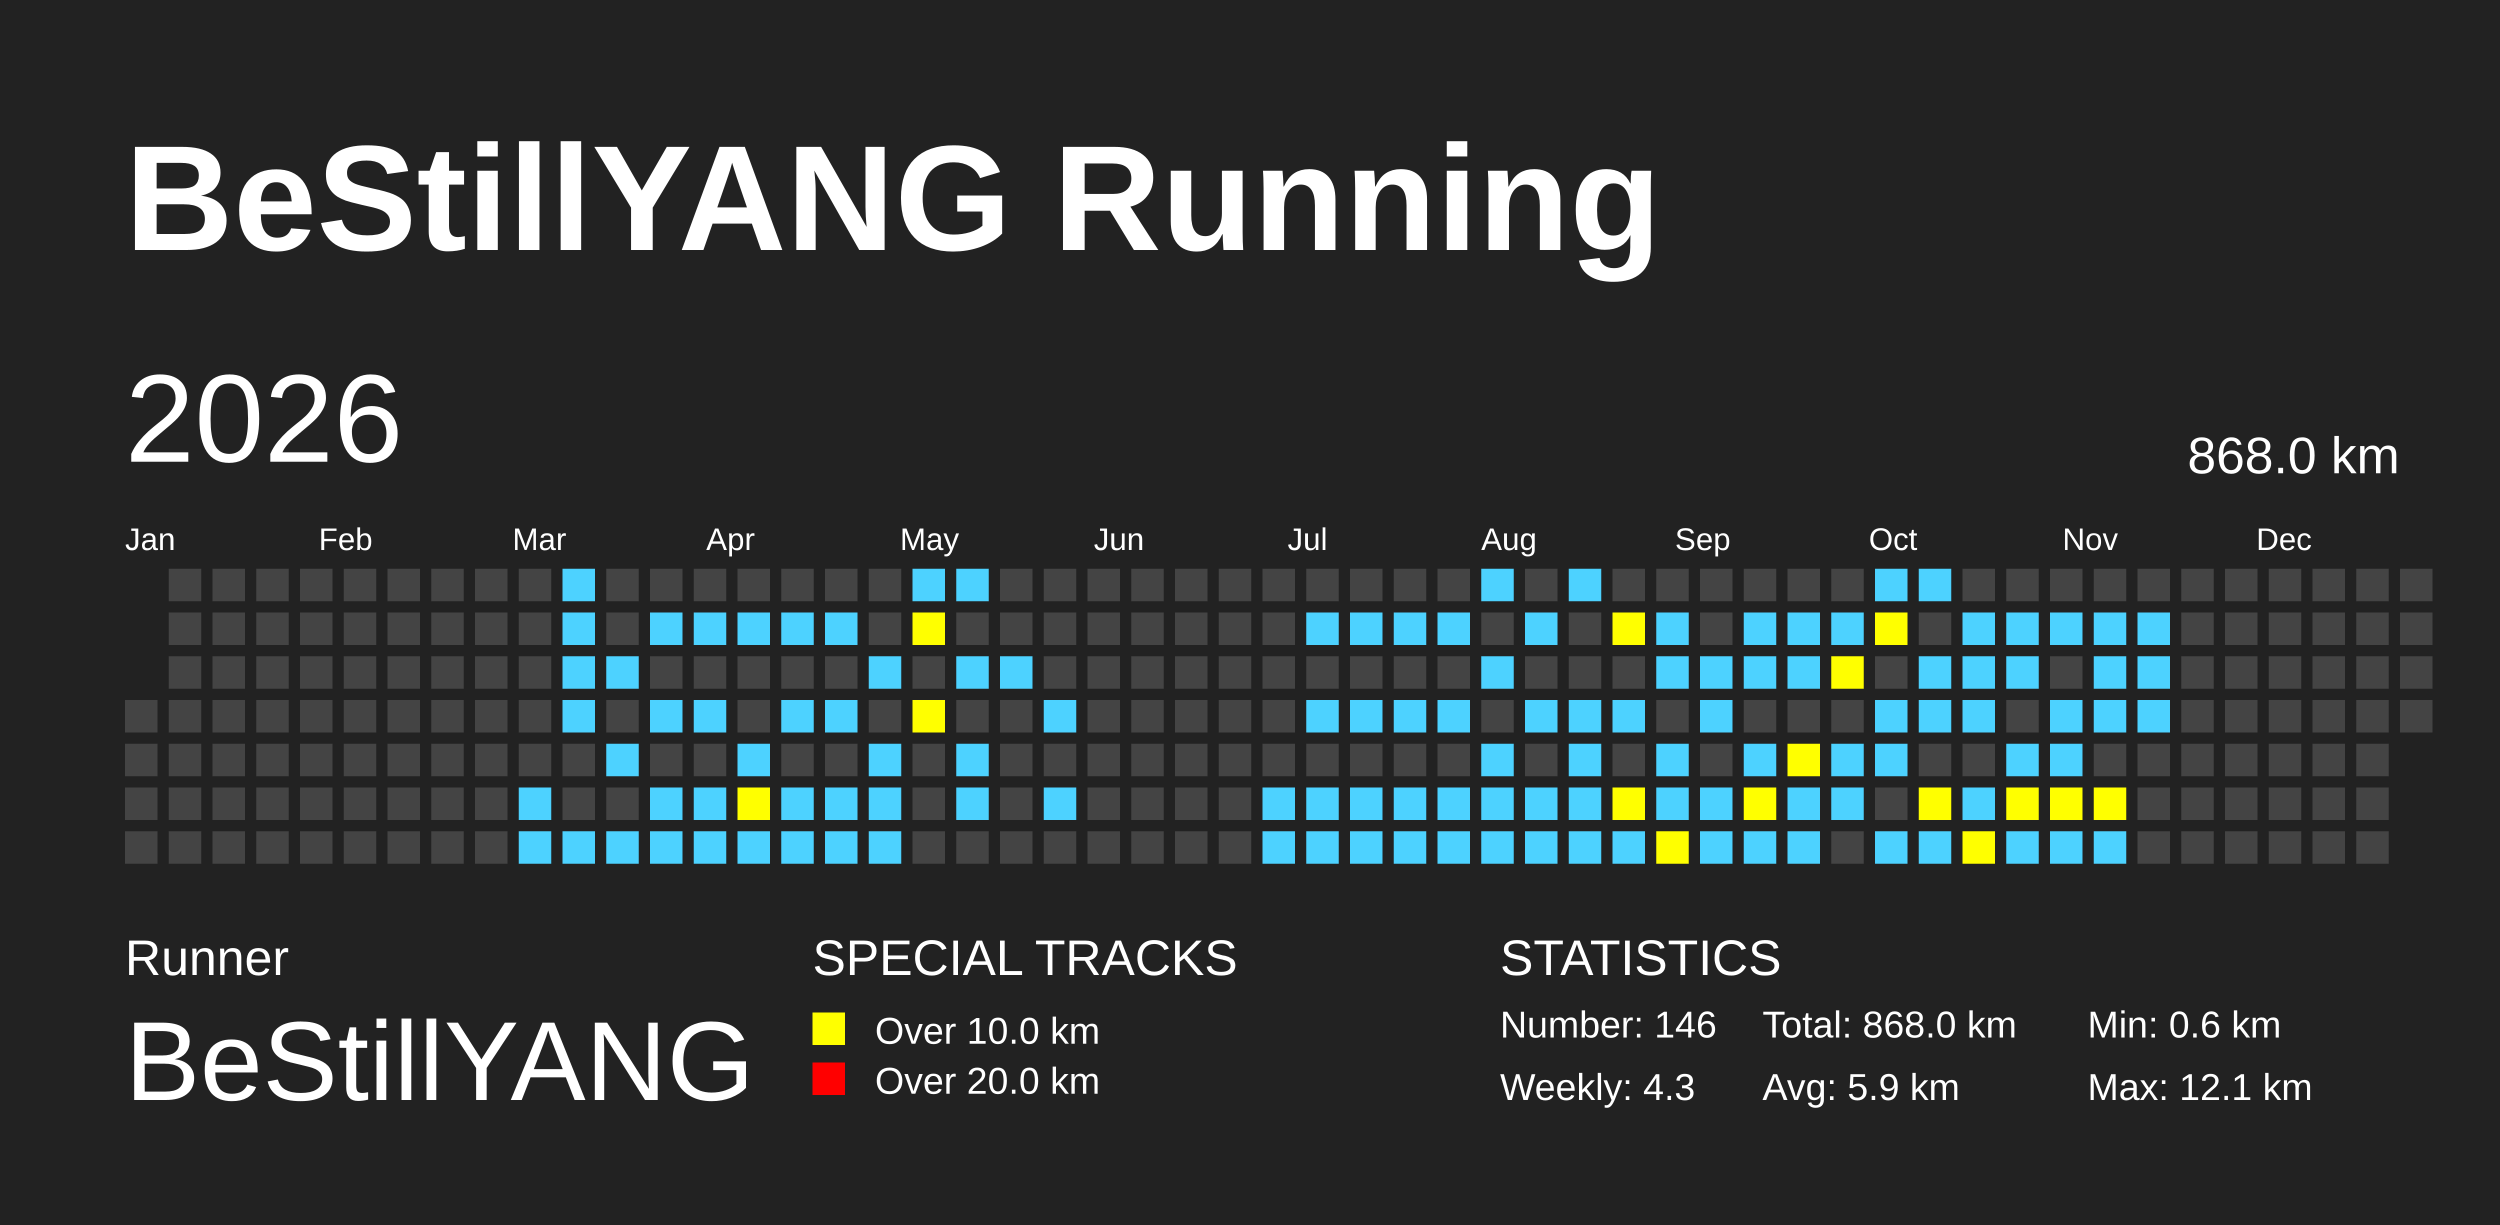
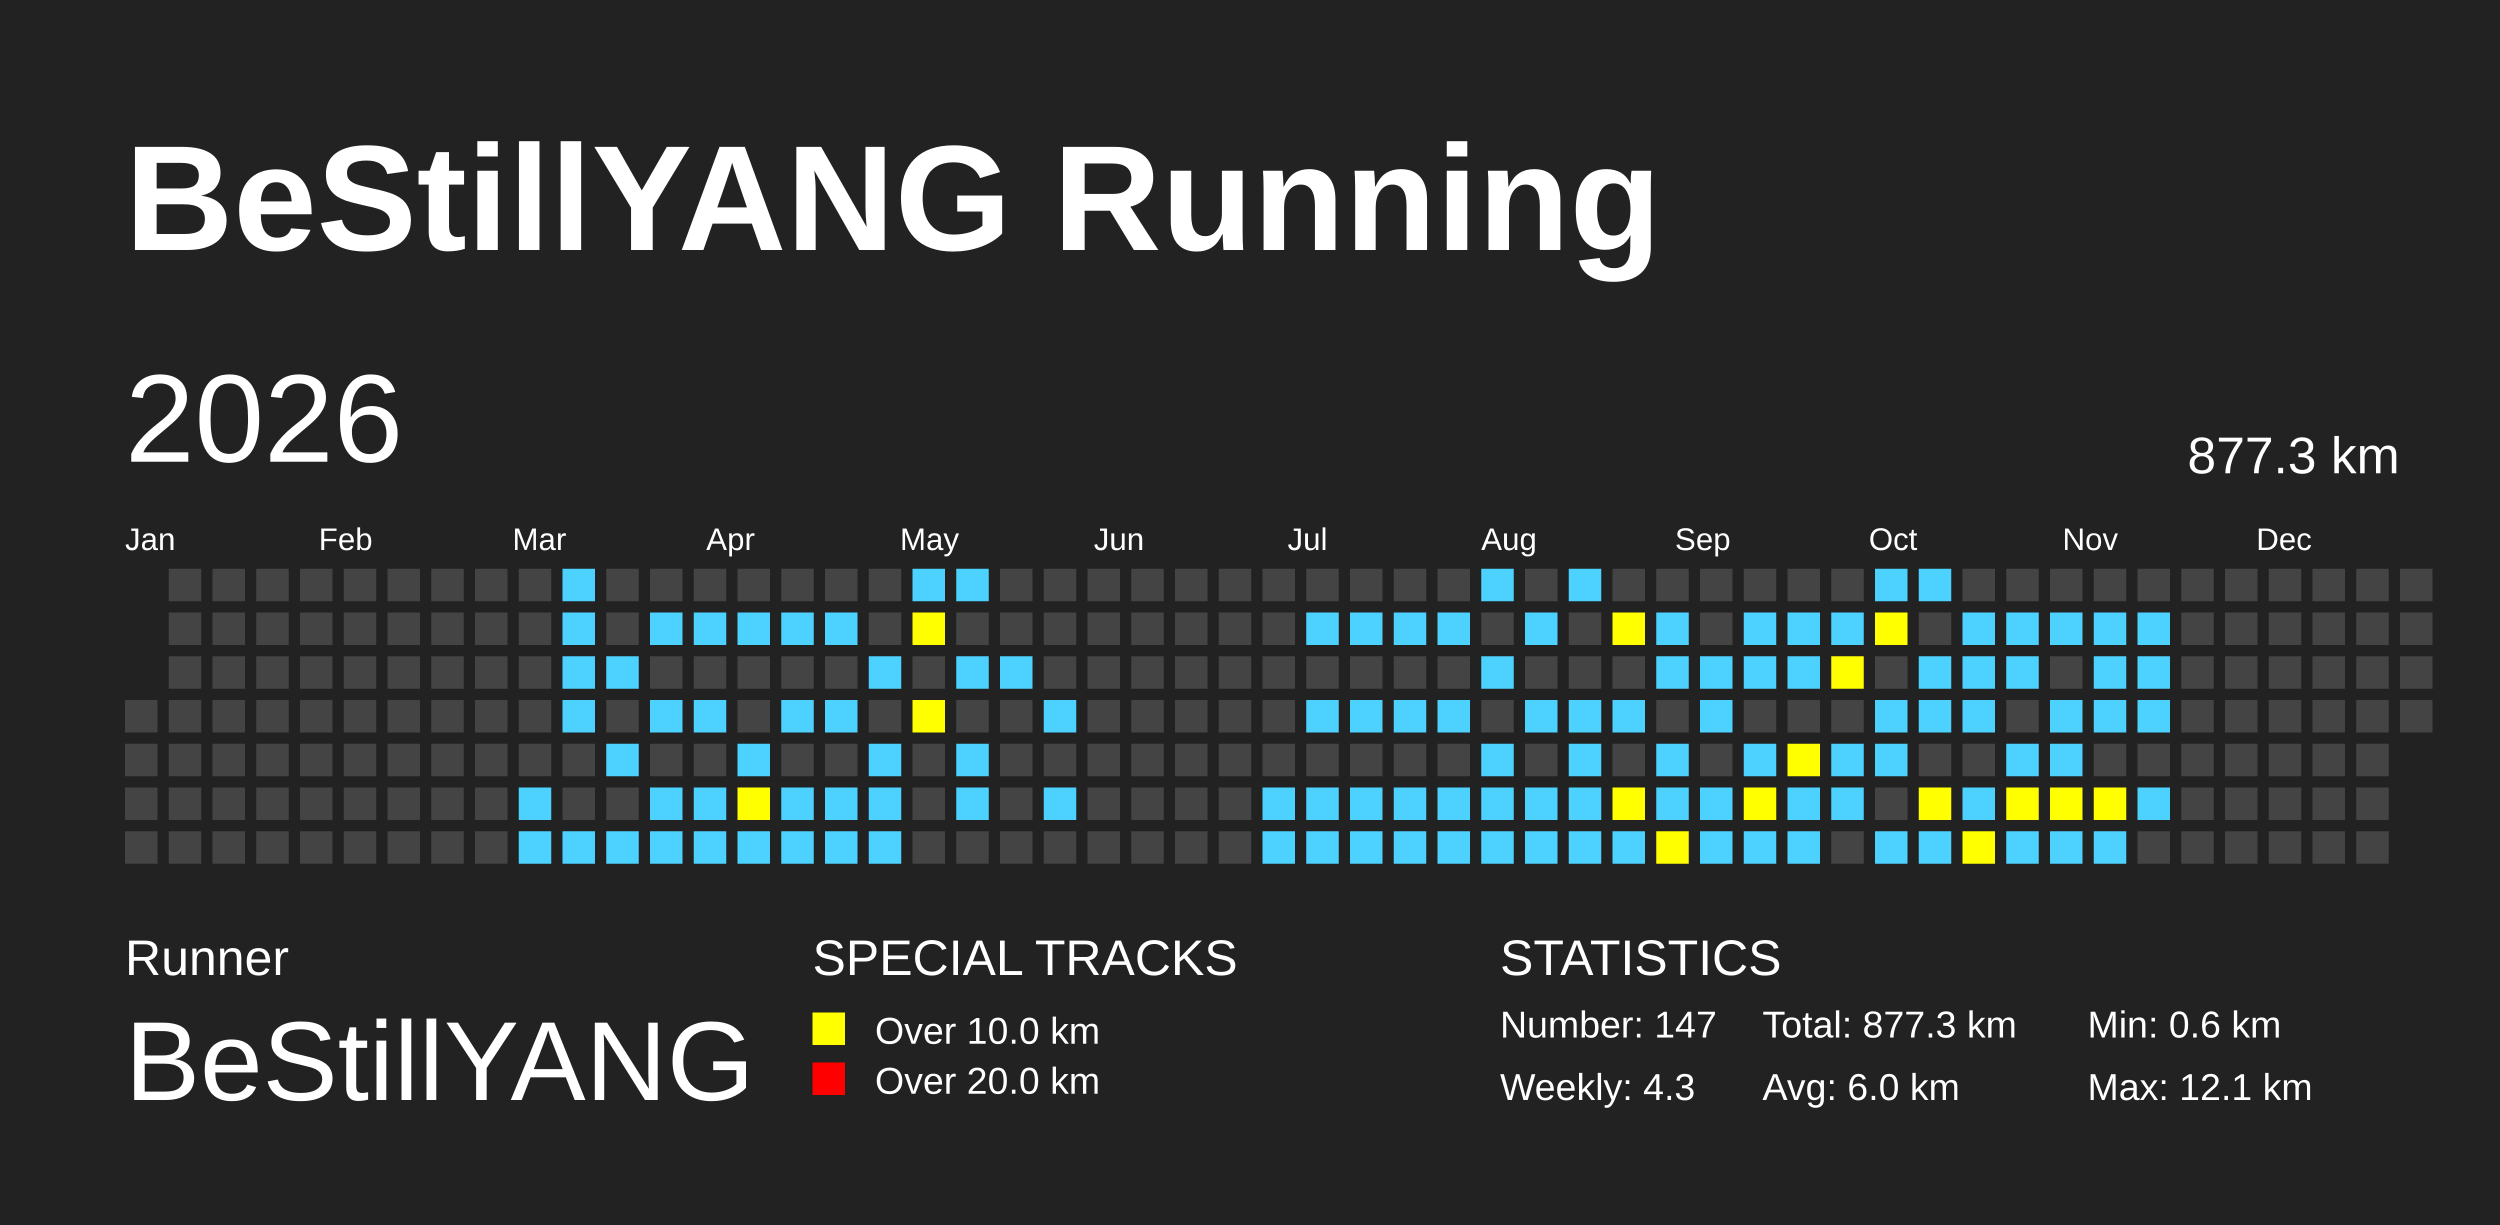
<svg xmlns="http://www.w3.org/2000/svg" baseProfile="full" height="98mm" version="1.1" viewBox="0,0,200,98" width="200mm">
  <defs>
    <pattern height="2" id="indoor-stripe" patternUnits="userSpaceOnUse" width="2">
      <line stroke="white" stroke-opacity="0.45" stroke-width="0.5" x1="0" x2="2" y1="2" y2="0" />
    </pattern>
  </defs>
  <rect fill="#222222" height="98" width="200" x="0" y="0" />
  <text fill="#FFFFFF" style="font-size:12px; font-family:Arial; font-weight:bold;" x="10" y="20">BeStillYANG Running</text>
  <text fill="#FFFFFF" style="font-size:4px; font-family:Arial" x="10" y="78">Runner</text>
  <text fill="#FFFFFF" style="font-size:9px; font-family:Arial" x="10" y="88">BeStillYANG</text>
  <text fill="#FFFFFF" style="font-size:4px; font-family:Arial" x="65" y="78">SPECIAL TRACKS</text>
  <rect fill="yellow" height="2.6" width="2.6" x="65" y="81" />
  <text fill="#FFFFFF" style="font-size:3px; font-family:Arial" x="70" y="83.5">Over 10.0 km</text>
  <rect fill="red" height="2.6" width="2.6" x="65" y="85" />
  <text fill="#FFFFFF" style="font-size:3px; font-family:Arial" x="70" y="87.5">Over 20.0 km</text>
  <text fill="#FFFFFF" style="font-size:4px; font-family:Arial" x="120" y="78">STATISTICS</text>
-   <text fill="#FFFFFF" style="font-size:3px; font-family:Arial" x="120" y="83">Number: 146</text>
+   <text fill="#FFFFFF" style="font-size:3px; font-family:Arial" x="120" y="83">Number: 147</text>
  <text fill="#FFFFFF" style="font-size:3px; font-family:Arial" x="120" y="88">Weekly: 4.3</text>
-   <text fill="#FFFFFF" style="font-size:3px; font-family:Arial" x="141" y="83">Total: 868.0 km</text>
-   <text fill="#FFFFFF" style="font-size:3px; font-family:Arial" x="141" y="88">Avg: 5.9 km</text>
+   <text fill="#FFFFFF" style="font-size:3px; font-family:Arial" x="141" y="83">Total: 877.3 km</text>
+   <text fill="#FFFFFF" style="font-size:3px; font-family:Arial" x="141" y="88">Avg: 6.0 km</text>
  <text fill="#FFFFFF" style="font-size:3px; font-family:Arial" x="167" y="83">Min: 0.6 km</text>
  <text fill="#FFFFFF" style="font-size:3px; font-family:Arial" x="167" y="88">Max: 12.1 km</text>
  <text dominant-baseline="hanging" fill="#FFFFFF" style="font-size:10.0px; font-family:Arial;" x="10" y="30">2026</text>
-   <text dominant-baseline="hanging" fill="#FFFFFF" style="font-size:4.125px; font-family:Arial;" x="175" y="35">868.0 km</text>
+   <text dominant-baseline="hanging" fill="#FFFFFF" style="font-size:4.125px; font-family:Arial;" x="175" y="35">877.3 km</text>
  <text fill="#FFFFFF" style="font-size:2.5px; font-family:Arial" x="10.0" y="44">Jan</text>
  <text fill="#FFFFFF" style="font-size:2.5px; font-family:Arial" x="25.5" y="44">Feb</text>
  <text fill="#FFFFFF" style="font-size:2.5px; font-family:Arial" x="41.0" y="44">Mar</text>
  <text fill="#FFFFFF" style="font-size:2.5px; font-family:Arial" x="56.5" y="44">Apr</text>
  <text fill="#FFFFFF" style="font-size:2.5px; font-family:Arial" x="72.0" y="44">May</text>
  <text fill="#FFFFFF" style="font-size:2.5px; font-family:Arial" x="87.5" y="44">Jun</text>
  <text fill="#FFFFFF" style="font-size:2.5px; font-family:Arial" x="103.0" y="44">Jul</text>
  <text fill="#FFFFFF" style="font-size:2.5px; font-family:Arial" x="118.5" y="44">Aug</text>
  <text fill="#FFFFFF" style="font-size:2.5px; font-family:Arial" x="134.0" y="44">Sep</text>
  <text fill="#FFFFFF" style="font-size:2.5px; font-family:Arial" x="149.5" y="44">Oct</text>
  <text fill="#FFFFFF" style="font-size:2.5px; font-family:Arial" x="165.0" y="44">Nov</text>
  <text fill="#FFFFFF" style="font-size:2.5px; font-family:Arial" x="180.5" y="44">Dec</text>
  <rect fill="#444444" height="2.6" width="2.6" x="10.0" y="56.0" />
  <rect fill="#444444" height="2.6" width="2.6" x="10.0" y="59.5" />
  <rect fill="#444444" height="2.6" width="2.6" x="10.0" y="63.0" />
  <rect fill="#444444" height="2.6" width="2.6" x="10.0" y="66.5" />
  <rect fill="#444444" height="2.6" width="2.6" x="13.5" y="45.5" />
  <rect fill="#444444" height="2.6" width="2.6" x="13.5" y="49.0" />
  <rect fill="#444444" height="2.6" width="2.6" x="13.5" y="52.5" />
  <rect fill="#444444" height="2.6" width="2.6" x="13.5" y="56.0" />
  <rect fill="#444444" height="2.6" width="2.6" x="13.5" y="59.5" />
  <rect fill="#444444" height="2.6" width="2.6" x="13.5" y="63.0" />
  <rect fill="#444444" height="2.6" width="2.6" x="13.5" y="66.5" />
  <rect fill="#444444" height="2.6" width="2.6" x="17.0" y="45.5" />
  <rect fill="#444444" height="2.6" width="2.6" x="17.0" y="49.0" />
  <rect fill="#444444" height="2.6" width="2.6" x="17.0" y="52.5" />
  <rect fill="#444444" height="2.6" width="2.6" x="17.0" y="56.0" />
  <rect fill="#444444" height="2.6" width="2.6" x="17.0" y="59.5" />
  <rect fill="#444444" height="2.6" width="2.6" x="17.0" y="63.0" />
  <rect fill="#444444" height="2.6" width="2.6" x="17.0" y="66.5" />
  <rect fill="#444444" height="2.6" width="2.6" x="20.5" y="45.5" />
  <rect fill="#444444" height="2.6" width="2.6" x="20.5" y="49.0" />
  <rect fill="#444444" height="2.6" width="2.6" x="20.5" y="52.5" />
  <rect fill="#444444" height="2.6" width="2.6" x="20.5" y="56.0" />
  <rect fill="#444444" height="2.6" width="2.6" x="20.5" y="59.5" />
  <rect fill="#444444" height="2.6" width="2.6" x="20.5" y="63.0" />
  <rect fill="#444444" height="2.6" width="2.6" x="20.5" y="66.5" />
  <rect fill="#444444" height="2.6" width="2.6" x="24.0" y="45.5" />
  <rect fill="#444444" height="2.6" width="2.6" x="24.0" y="49.0" />
  <rect fill="#444444" height="2.6" width="2.6" x="24.0" y="52.5" />
  <rect fill="#444444" height="2.6" width="2.6" x="24.0" y="56.0" />
  <rect fill="#444444" height="2.6" width="2.6" x="24.0" y="59.5" />
  <rect fill="#444444" height="2.6" width="2.6" x="24.0" y="63.0" />
  <rect fill="#444444" height="2.6" width="2.6" x="24.0" y="66.5" />
  <rect fill="#444444" height="2.6" width="2.6" x="27.5" y="45.5" />
  <rect fill="#444444" height="2.6" width="2.6" x="27.5" y="49.0" />
  <rect fill="#444444" height="2.6" width="2.6" x="27.5" y="52.5" />
  <rect fill="#444444" height="2.6" width="2.6" x="27.5" y="56.0" />
  <rect fill="#444444" height="2.6" width="2.6" x="27.5" y="59.5" />
  <rect fill="#444444" height="2.6" width="2.6" x="27.5" y="63.0" />
  <rect fill="#444444" height="2.6" width="2.6" x="27.5" y="66.5" />
  <rect fill="#444444" height="2.6" width="2.6" x="31.0" y="45.5" />
  <rect fill="#444444" height="2.6" width="2.6" x="31.0" y="49.0" />
  <rect fill="#444444" height="2.6" width="2.6" x="31.0" y="52.5" />
  <rect fill="#444444" height="2.6" width="2.6" x="31.0" y="56.0" />
  <rect fill="#444444" height="2.6" width="2.6" x="31.0" y="59.5" />
  <rect fill="#444444" height="2.6" width="2.6" x="31.0" y="63.0" />
  <rect fill="#444444" height="2.6" width="2.6" x="31.0" y="66.5" />
  <rect fill="#444444" height="2.6" width="2.6" x="34.5" y="45.5" />
  <rect fill="#444444" height="2.6" width="2.6" x="34.5" y="49.0" />
  <rect fill="#444444" height="2.6" width="2.6" x="34.5" y="52.5" />
  <rect fill="#444444" height="2.6" width="2.6" x="34.5" y="56.0" />
  <rect fill="#444444" height="2.6" width="2.6" x="34.5" y="59.5" />
  <rect fill="#444444" height="2.6" width="2.6" x="34.5" y="63.0" />
  <rect fill="#444444" height="2.6" width="2.6" x="34.5" y="66.5" />
  <rect fill="#444444" height="2.6" width="2.6" x="38.0" y="45.5" />
  <rect fill="#444444" height="2.6" width="2.6" x="38.0" y="49.0" />
  <rect fill="#444444" height="2.6" width="2.6" x="38.0" y="52.5" />
  <rect fill="#444444" height="2.6" width="2.6" x="38.0" y="56.0" />
  <rect fill="#444444" height="2.6" width="2.6" x="38.0" y="59.5" />
  <rect fill="#444444" height="2.6" width="2.6" x="38.0" y="63.0" />
  <rect fill="#444444" height="2.6" width="2.6" x="38.0" y="66.5" />
  <rect fill="#444444" height="2.6" width="2.6" x="41.5" y="45.5" />
  <rect fill="#444444" height="2.6" width="2.6" x="41.5" y="49.0" />
  <rect fill="#444444" height="2.6" width="2.6" x="41.5" y="52.5" />
  <rect fill="#444444" height="2.6" width="2.6" x="41.5" y="56.0" />
  <rect fill="#444444" height="2.6" width="2.6" x="41.5" y="59.5" />
  <rect fill="#4DD2FF" height="2.6" width="2.6" x="41.5" y="63.0" />
  <rect fill="#4DD2FF" height="2.6" width="2.6" x="41.5" y="66.5" />
  <rect fill="#4DD2FF" height="2.6" width="2.6" x="45.0" y="45.5" />
  <rect fill="#4DD2FF" height="2.6" width="2.6" x="45.0" y="49.0" />
  <rect fill="#4DD2FF" height="2.6" width="2.6" x="45.0" y="52.5" />
  <rect fill="#4DD2FF" height="2.6" width="2.6" x="45.0" y="56.0" />
  <rect fill="#444444" height="2.6" width="2.6" x="45.0" y="59.5" />
  <rect fill="#444444" height="2.6" width="2.6" x="45.0" y="63.0" />
  <rect fill="#4DD2FF" height="2.6" width="2.6" x="45.0" y="66.5" />
  <rect fill="#444444" height="2.6" width="2.6" x="48.5" y="45.5" />
  <rect fill="#444444" height="2.6" width="2.6" x="48.5" y="49.0" />
  <rect fill="#4DD2FF" height="2.6" width="2.6" x="48.5" y="52.5" />
  <rect fill="#444444" height="2.6" width="2.6" x="48.5" y="56.0" />
  <rect fill="#4DD2FF" height="2.6" width="2.6" x="48.5" y="59.5" />
  <rect fill="#444444" height="2.6" width="2.6" x="48.5" y="63.0" />
  <rect fill="#4DD2FF" height="2.6" width="2.6" x="48.5" y="66.5" />
  <rect fill="#444444" height="2.6" width="2.6" x="52.0" y="45.5" />
  <rect fill="#4DD2FF" height="2.6" width="2.6" x="52.0" y="49.0" />
  <rect fill="#444444" height="2.6" width="2.6" x="52.0" y="52.5" />
  <rect fill="#4DD2FF" height="2.6" width="2.6" x="52.0" y="56.0" />
  <rect fill="#444444" height="2.6" width="2.6" x="52.0" y="59.5" />
  <rect fill="#4DD2FF" height="2.6" width="2.6" x="52.0" y="63.0" />
  <rect fill="#4DD2FF" height="2.6" width="2.6" x="52.0" y="66.5" />
  <rect fill="#444444" height="2.6" width="2.6" x="55.5" y="45.5" />
  <rect fill="#4DD2FF" height="2.6" width="2.6" x="55.5" y="49.0" />
  <rect fill="#444444" height="2.6" width="2.6" x="55.5" y="52.5" />
  <rect fill="#4DD2FF" height="2.6" width="2.6" x="55.5" y="56.0" />
  <rect fill="#444444" height="2.6" width="2.6" x="55.5" y="59.5" />
  <rect fill="#4DD2FF" height="2.6" width="2.6" x="55.5" y="63.0" />
  <rect fill="#4DD2FF" height="2.6" width="2.6" x="55.5" y="66.5" />
  <rect fill="#444444" height="2.6" width="2.6" x="59.0" y="45.5" />
  <rect fill="#4DD2FF" height="2.6" width="2.6" x="59.0" y="49.0" />
  <rect fill="#444444" height="2.6" width="2.6" x="59.0" y="52.5" />
  <rect fill="#444444" height="2.6" width="2.6" x="59.0" y="56.0" />
  <rect fill="#4DD2FF" height="2.6" width="2.6" x="59.0" y="59.5" />
  <rect fill="yellow" height="2.6" width="2.6" x="59.0" y="63.0" />
  <rect fill="#4DD2FF" height="2.6" width="2.6" x="59.0" y="66.5" />
  <rect fill="#444444" height="2.6" width="2.6" x="62.5" y="45.5" />
  <rect fill="#4DD2FF" height="2.6" width="2.6" x="62.5" y="49.0" />
  <rect fill="#444444" height="2.6" width="2.6" x="62.5" y="52.5" />
  <rect fill="#4DD2FF" height="2.6" width="2.6" x="62.5" y="56.0" />
  <rect fill="#444444" height="2.6" width="2.6" x="62.5" y="59.5" />
  <rect fill="#4DD2FF" height="2.6" width="2.6" x="62.5" y="63.0" />
  <rect fill="#4DD2FF" height="2.6" width="2.6" x="62.5" y="66.5" />
  <rect fill="#444444" height="2.6" width="2.6" x="66.0" y="45.5" />
  <rect fill="#4DD2FF" height="2.6" width="2.6" x="66.0" y="49.0" />
  <rect fill="#444444" height="2.6" width="2.6" x="66.0" y="52.5" />
  <rect fill="#4DD2FF" height="2.6" width="2.6" x="66.0" y="56.0" />
  <rect fill="#444444" height="2.6" width="2.6" x="66.0" y="59.5" />
  <rect fill="#4DD2FF" height="2.6" width="2.6" x="66.0" y="63.0" />
  <rect fill="#4DD2FF" height="2.6" width="2.6" x="66.0" y="66.5" />
  <rect fill="#444444" height="2.6" width="2.6" x="69.5" y="45.5" />
  <rect fill="#444444" height="2.6" width="2.6" x="69.5" y="49.0" />
  <rect fill="#4DD2FF" height="2.6" width="2.6" x="69.5" y="52.5" />
  <rect fill="#444444" height="2.6" width="2.6" x="69.5" y="56.0" />
  <rect fill="#4DD2FF" height="2.6" width="2.6" x="69.5" y="59.5" />
  <rect fill="#4DD2FF" height="2.6" width="2.6" x="69.5" y="63.0" />
  <rect fill="#4DD2FF" height="2.6" width="2.6" x="69.5" y="66.5" />
  <rect fill="#4DD2FF" height="2.6" width="2.6" x="73.0" y="45.5" />
  <rect fill="yellow" height="2.6" width="2.6" x="73.0" y="49.0" />
  <rect fill="#444444" height="2.6" width="2.6" x="73.0" y="52.5" />
  <rect fill="yellow" height="2.6" width="2.6" x="73.0" y="56.0" />
  <rect fill="#444444" height="2.6" width="2.6" x="73.0" y="59.5" />
  <rect fill="#444444" height="2.6" width="2.6" x="73.0" y="63.0" />
  <rect fill="#444444" height="2.6" width="2.6" x="73.0" y="66.5" />
  <rect fill="#4DD2FF" height="2.6" width="2.6" x="76.5" y="45.5" />
  <rect fill="#444444" height="2.6" width="2.6" x="76.5" y="49.0" />
  <rect fill="#4DD2FF" height="2.6" width="2.6" x="76.5" y="52.5" />
  <rect fill="#444444" height="2.6" width="2.6" x="76.5" y="56.0" />
  <rect fill="#4DD2FF" height="2.6" width="2.6" x="76.5" y="59.5" />
  <rect fill="#4DD2FF" height="2.6" width="2.6" x="76.5" y="63.0" />
  <rect fill="#444444" height="2.6" width="2.6" x="76.5" y="66.5" />
  <rect fill="#444444" height="2.6" width="2.6" x="80.0" y="45.5" />
  <rect fill="#444444" height="2.6" width="2.6" x="80.0" y="49.0" />
  <rect fill="#4DD2FF" height="2.6" width="2.6" x="80.0" y="52.5" />
  <rect fill="#444444" height="2.6" width="2.6" x="80.0" y="56.0" />
  <rect fill="#444444" height="2.6" width="2.6" x="80.0" y="59.5" />
  <rect fill="#444444" height="2.6" width="2.6" x="80.0" y="63.0" />
  <rect fill="#444444" height="2.6" width="2.6" x="80.0" y="66.5" />
  <rect fill="#444444" height="2.6" width="2.6" x="83.5" y="45.5" />
  <rect fill="#444444" height="2.6" width="2.6" x="83.5" y="49.0" />
  <rect fill="#444444" height="2.6" width="2.6" x="83.5" y="52.5" />
  <rect fill="#4DD2FF" height="2.6" width="2.6" x="83.5" y="56.0" />
  <rect fill="#444444" height="2.6" width="2.6" x="83.5" y="59.5" />
  <rect fill="#4DD2FF" height="2.6" width="2.6" x="83.5" y="63.0" />
  <rect fill="#444444" height="2.6" width="2.6" x="83.5" y="66.5" />
  <rect fill="#444444" height="2.6" width="2.6" x="87.0" y="45.5" />
  <rect fill="#444444" height="2.6" width="2.6" x="87.0" y="49.0" />
  <rect fill="#444444" height="2.6" width="2.6" x="87.0" y="52.5" />
  <rect fill="#444444" height="2.6" width="2.6" x="87.0" y="56.0" />
  <rect fill="#444444" height="2.6" width="2.6" x="87.0" y="59.5" />
  <rect fill="#444444" height="2.6" width="2.6" x="87.0" y="63.0" />
  <rect fill="#444444" height="2.6" width="2.6" x="87.0" y="66.5" />
  <rect fill="#444444" height="2.6" width="2.6" x="90.5" y="45.5" />
  <rect fill="#444444" height="2.6" width="2.6" x="90.5" y="49.0" />
  <rect fill="#444444" height="2.6" width="2.6" x="90.5" y="52.5" />
  <rect fill="#444444" height="2.6" width="2.6" x="90.5" y="56.0" />
  <rect fill="#444444" height="2.6" width="2.6" x="90.5" y="59.5" />
  <rect fill="#444444" height="2.6" width="2.6" x="90.5" y="63.0" />
  <rect fill="#444444" height="2.6" width="2.6" x="90.5" y="66.5" />
  <rect fill="#444444" height="2.6" width="2.6" x="94.0" y="45.5" />
  <rect fill="#444444" height="2.6" width="2.6" x="94.0" y="49.0" />
  <rect fill="#444444" height="2.6" width="2.6" x="94.0" y="52.5" />
  <rect fill="#444444" height="2.6" width="2.6" x="94.0" y="56.0" />
  <rect fill="#444444" height="2.6" width="2.6" x="94.0" y="59.5" />
  <rect fill="#444444" height="2.6" width="2.6" x="94.0" y="63.0" />
  <rect fill="#444444" height="2.6" width="2.6" x="94.0" y="66.5" />
  <rect fill="#444444" height="2.6" width="2.6" x="97.5" y="45.5" />
  <rect fill="#444444" height="2.6" width="2.6" x="97.5" y="49.0" />
  <rect fill="#444444" height="2.6" width="2.6" x="97.5" y="52.5" />
  <rect fill="#444444" height="2.6" width="2.6" x="97.5" y="56.0" />
  <rect fill="#444444" height="2.6" width="2.6" x="97.5" y="59.5" />
  <rect fill="#444444" height="2.6" width="2.6" x="97.5" y="63.0" />
  <rect fill="#444444" height="2.6" width="2.6" x="97.5" y="66.5" />
  <rect fill="#444444" height="2.6" width="2.6" x="101.0" y="45.5" />
  <rect fill="#444444" height="2.6" width="2.6" x="101.0" y="49.0" />
  <rect fill="#444444" height="2.6" width="2.6" x="101.0" y="52.5" />
  <rect fill="#444444" height="2.6" width="2.6" x="101.0" y="56.0" />
  <rect fill="#444444" height="2.6" width="2.6" x="101.0" y="59.5" />
  <rect fill="#4DD2FF" height="2.6" width="2.6" x="101.0" y="63.0" />
  <rect fill="#4DD2FF" height="2.6" width="2.6" x="101.0" y="66.5" />
  <rect fill="#444444" height="2.6" width="2.6" x="104.5" y="45.5" />
  <rect fill="#4DD2FF" height="2.6" width="2.6" x="104.5" y="49.0" />
  <rect fill="#444444" height="2.6" width="2.6" x="104.5" y="52.5" />
  <rect fill="#4DD2FF" height="2.6" width="2.6" x="104.5" y="56.0" />
  <rect fill="#444444" height="2.6" width="2.6" x="104.5" y="59.5" />
  <rect fill="#4DD2FF" height="2.6" width="2.6" x="104.5" y="63.0" />
  <rect fill="#4DD2FF" height="2.6" width="2.6" x="104.5" y="66.5" />
  <rect fill="#444444" height="2.6" width="2.6" x="108.0" y="45.5" />
  <rect fill="#4DD2FF" height="2.6" width="2.6" x="108.0" y="49.0" />
  <rect fill="#444444" height="2.6" width="2.6" x="108.0" y="52.5" />
  <rect fill="#4DD2FF" height="2.6" width="2.6" x="108.0" y="56.0" />
  <rect fill="#444444" height="2.6" width="2.6" x="108.0" y="59.5" />
  <rect fill="#4DD2FF" height="2.6" width="2.6" x="108.0" y="63.0" />
  <rect fill="#4DD2FF" height="2.6" width="2.6" x="108.0" y="66.5" />
  <rect fill="#444444" height="2.6" width="2.6" x="111.5" y="45.5" />
  <rect fill="#4DD2FF" height="2.6" width="2.6" x="111.5" y="49.0" />
  <rect fill="#444444" height="2.6" width="2.6" x="111.5" y="52.5" />
  <rect fill="#4DD2FF" height="2.6" width="2.6" x="111.5" y="56.0" />
  <rect fill="#444444" height="2.6" width="2.6" x="111.5" y="59.5" />
  <rect fill="#4DD2FF" height="2.6" width="2.6" x="111.5" y="63.0" />
  <rect fill="#4DD2FF" height="2.6" width="2.6" x="111.5" y="66.5" />
  <rect fill="#444444" height="2.6" width="2.6" x="115.0" y="45.5" />
  <rect fill="#4DD2FF" height="2.6" width="2.6" x="115.0" y="49.0" />
  <rect fill="#444444" height="2.6" width="2.6" x="115.0" y="52.5" />
  <rect fill="#4DD2FF" height="2.6" width="2.6" x="115.0" y="56.0" />
  <rect fill="#444444" height="2.6" width="2.6" x="115.0" y="59.5" />
  <rect fill="#4DD2FF" height="2.6" width="2.6" x="115.0" y="63.0" />
  <rect fill="#4DD2FF" height="2.6" width="2.6" x="115.0" y="66.5" />
  <rect fill="#4DD2FF" height="2.6" width="2.6" x="118.5" y="45.5" />
  <rect fill="#444444" height="2.6" width="2.6" x="118.5" y="49.0" />
  <rect fill="#4DD2FF" height="2.6" width="2.6" x="118.5" y="52.5" />
  <rect fill="#444444" height="2.6" width="2.6" x="118.5" y="56.0" />
  <rect fill="#4DD2FF" height="2.6" width="2.6" x="118.5" y="59.5" />
  <rect fill="#4DD2FF" height="2.6" width="2.6" x="118.5" y="63.0" />
  <rect fill="#4DD2FF" height="2.6" width="2.6" x="118.5" y="66.5" />
  <rect fill="#444444" height="2.6" width="2.6" x="122.0" y="45.5" />
  <rect fill="#4DD2FF" height="2.6" width="2.6" x="122.0" y="49.0" />
  <rect fill="#444444" height="2.6" width="2.6" x="122.0" y="52.5" />
  <rect fill="#4DD2FF" height="2.6" width="2.6" x="122.0" y="56.0" />
  <rect fill="#444444" height="2.6" width="2.6" x="122.0" y="59.5" />
  <rect fill="#4DD2FF" height="2.6" width="2.6" x="122.0" y="63.0" />
  <rect fill="#4DD2FF" height="2.6" width="2.6" x="122.0" y="66.5" />
  <rect fill="#4DD2FF" height="2.6" width="2.6" x="125.5" y="45.5" />
  <rect fill="#444444" height="2.6" width="2.6" x="125.5" y="49.0" />
  <rect fill="#444444" height="2.6" width="2.6" x="125.5" y="52.5" />
  <rect fill="#4DD2FF" height="2.6" width="2.6" x="125.5" y="56.0" />
  <rect fill="#4DD2FF" height="2.6" width="2.6" x="125.5" y="59.5" />
  <rect fill="#4DD2FF" height="2.6" width="2.6" x="125.5" y="63.0" />
  <rect fill="#4DD2FF" height="2.6" width="2.6" x="125.5" y="66.5" />
  <rect fill="#444444" height="2.6" width="2.6" x="129.0" y="45.5" />
  <rect fill="yellow" height="2.6" width="2.6" x="129.0" y="49.0" />
  <rect fill="#444444" height="2.6" width="2.6" x="129.0" y="52.5" />
  <rect fill="#4DD2FF" height="2.6" width="2.6" x="129.0" y="56.0" />
  <rect fill="#444444" height="2.6" width="2.6" x="129.0" y="59.5" />
  <rect fill="yellow" height="2.6" width="2.6" x="129.0" y="63.0" />
  <rect fill="#4DD2FF" height="2.6" width="2.6" x="129.0" y="66.5" />
  <rect fill="#444444" height="2.6" width="2.6" x="132.5" y="45.5" />
  <rect fill="#4DD2FF" height="2.6" width="2.6" x="132.5" y="49.0" />
  <rect fill="#4DD2FF" height="2.6" width="2.6" x="132.5" y="52.5" />
  <rect fill="#444444" height="2.6" width="2.6" x="132.5" y="56.0" />
  <rect fill="#4DD2FF" height="2.6" width="2.6" x="132.5" y="59.5" />
  <rect fill="#4DD2FF" height="2.6" width="2.6" x="132.5" y="63.0" />
  <rect fill="yellow" height="2.6" width="2.6" x="132.5" y="66.5" />
  <rect fill="#444444" height="2.6" width="2.6" x="136.0" y="45.5" />
  <rect fill="#444444" height="2.6" width="2.6" x="136.0" y="49.0" />
  <rect fill="#4DD2FF" height="2.6" width="2.6" x="136.0" y="52.5" />
  <rect fill="#4DD2FF" height="2.6" width="2.6" x="136.0" y="56.0" />
  <rect fill="#444444" height="2.6" width="2.6" x="136.0" y="59.5" />
  <rect fill="#4DD2FF" height="2.6" width="2.6" x="136.0" y="63.0" />
  <rect fill="#4DD2FF" height="2.6" width="2.6" x="136.0" y="66.5" />
  <rect fill="#444444" height="2.6" width="2.6" x="139.5" y="45.5" />
  <rect fill="#4DD2FF" height="2.6" width="2.6" x="139.5" y="49.0" />
  <rect fill="#4DD2FF" height="2.6" width="2.6" x="139.5" y="52.5" />
  <rect fill="#444444" height="2.6" width="2.6" x="139.5" y="56.0" />
  <rect fill="#4DD2FF" height="2.6" width="2.6" x="139.5" y="59.5" />
  <rect fill="yellow" height="2.6" width="2.6" x="139.5" y="63.0" />
  <rect fill="#4DD2FF" height="2.6" width="2.6" x="139.5" y="66.5" />
  <rect fill="#444444" height="2.6" width="2.6" x="143.0" y="45.5" />
  <rect fill="#4DD2FF" height="2.6" width="2.6" x="143.0" y="49.0" />
  <rect fill="#4DD2FF" height="2.6" width="2.6" x="143.0" y="52.5" />
  <rect fill="#444444" height="2.6" width="2.6" x="143.0" y="56.0" />
  <rect fill="yellow" height="2.6" width="2.6" x="143.0" y="59.5" />
  <rect fill="#4DD2FF" height="2.6" width="2.6" x="143.0" y="63.0" />
  <rect fill="#4DD2FF" height="2.6" width="2.6" x="143.0" y="66.5" />
  <rect fill="#444444" height="2.6" width="2.6" x="146.5" y="45.5" />
  <rect fill="#4DD2FF" height="2.6" width="2.6" x="146.5" y="49.0" />
  <rect fill="yellow" height="2.6" width="2.6" x="146.5" y="52.5" />
  <rect fill="#444444" height="2.6" width="2.6" x="146.5" y="56.0" />
  <rect fill="#4DD2FF" height="2.6" width="2.6" x="146.5" y="59.5" />
  <rect fill="#4DD2FF" height="2.6" width="2.6" x="146.5" y="63.0" />
  <rect fill="#444444" height="2.6" width="2.6" x="146.5" y="66.5" />
  <rect fill="#4DD2FF" height="2.6" width="2.6" x="150.0" y="45.5" />
  <rect fill="yellow" height="2.6" width="2.6" x="150.0" y="49.0" />
  <rect fill="#444444" height="2.6" width="2.6" x="150.0" y="52.5" />
  <rect fill="#4DD2FF" height="2.6" width="2.6" x="150.0" y="56.0" />
  <rect fill="#4DD2FF" height="2.6" width="2.6" x="150.0" y="59.5" />
  <rect fill="#444444" height="2.6" width="2.6" x="150.0" y="63.0" />
  <rect fill="#4DD2FF" height="2.6" width="2.6" x="150.0" y="66.5" />
  <rect fill="#4DD2FF" height="2.6" width="2.6" x="153.5" y="45.5" />
  <rect fill="#444444" height="2.6" width="2.6" x="153.5" y="49.0" />
  <rect fill="#4DD2FF" height="2.6" width="2.6" x="153.5" y="52.5" />
  <rect fill="#4DD2FF" height="2.6" width="2.6" x="153.5" y="56.0" />
  <rect fill="#444444" height="2.6" width="2.6" x="153.5" y="59.5" />
  <rect fill="yellow" height="2.6" width="2.6" x="153.5" y="63.0" />
  <rect fill="#4DD2FF" height="2.6" width="2.6" x="153.5" y="66.5" />
  <rect fill="#444444" height="2.6" width="2.6" x="157.0" y="45.5" />
  <rect fill="#4DD2FF" height="2.6" width="2.6" x="157.0" y="49.0" />
  <rect fill="#4DD2FF" height="2.6" width="2.6" x="157.0" y="52.5" />
  <rect fill="#4DD2FF" height="2.6" width="2.6" x="157.0" y="56.0" />
  <rect fill="#444444" height="2.6" width="2.6" x="157.0" y="59.5" />
  <rect fill="#4DD2FF" height="2.6" width="2.6" x="157.0" y="63.0" />
  <rect fill="yellow" height="2.6" width="2.6" x="157.0" y="66.5" />
  <rect fill="#444444" height="2.6" width="2.6" x="160.5" y="45.5" />
  <rect fill="#4DD2FF" height="2.6" width="2.6" x="160.5" y="49.0" />
  <rect fill="#4DD2FF" height="2.6" width="2.6" x="160.5" y="52.5" />
  <rect fill="#444444" height="2.6" width="2.6" x="160.5" y="56.0" />
  <rect fill="#4DD2FF" height="2.6" width="2.6" x="160.5" y="59.5" />
  <rect fill="yellow" height="2.6" width="2.6" x="160.5" y="63.0" />
  <rect fill="#4DD2FF" height="2.6" width="2.6" x="160.5" y="66.5" />
  <rect fill="#444444" height="2.6" width="2.6" x="164.0" y="45.5" />
  <rect fill="#4DD2FF" height="2.6" width="2.6" x="164.0" y="49.0" />
  <rect fill="#444444" height="2.6" width="2.6" x="164.0" y="52.5" />
  <rect fill="#4DD2FF" height="2.6" width="2.6" x="164.0" y="56.0" />
  <rect fill="#4DD2FF" height="2.6" width="2.6" x="164.0" y="59.5" />
  <rect fill="yellow" height="2.6" width="2.6" x="164.0" y="63.0" />
  <rect fill="#4DD2FF" height="2.6" width="2.6" x="164.0" y="66.5" />
  <rect fill="#444444" height="2.6" width="2.6" x="167.5" y="45.5" />
  <rect fill="#4DD2FF" height="2.6" width="2.6" x="167.5" y="49.0" />
  <rect fill="#4DD2FF" height="2.6" width="2.6" x="167.5" y="52.5" />
  <rect fill="#4DD2FF" height="2.6" width="2.6" x="167.5" y="56.0" />
  <rect fill="#444444" height="2.6" width="2.6" x="167.5" y="59.5" />
  <rect fill="yellow" height="2.6" width="2.6" x="167.5" y="63.0" />
  <rect fill="#4DD2FF" height="2.6" width="2.6" x="167.5" y="66.5" />
  <rect fill="#444444" height="2.6" width="2.6" x="171.0" y="45.5" />
  <rect fill="#4DD2FF" height="2.6" width="2.6" x="171.0" y="49.0" />
  <rect fill="#4DD2FF" height="2.6" width="2.6" x="171.0" y="52.5" />
  <rect fill="#4DD2FF" height="2.6" width="2.6" x="171.0" y="56.0" />
  <rect fill="#444444" height="2.6" width="2.6" x="171.0" y="59.5" />
-   <rect fill="#444444" height="2.6" width="2.6" x="171.0" y="63.0" />
+   <rect fill="#4DD2FF" height="2.6" width="2.6" x="171.0" y="63.0" />
  <rect fill="#444444" height="2.6" width="2.6" x="171.0" y="66.5" />
  <rect fill="#444444" height="2.6" width="2.6" x="174.5" y="45.5" />
  <rect fill="#444444" height="2.6" width="2.6" x="174.5" y="49.0" />
  <rect fill="#444444" height="2.6" width="2.6" x="174.5" y="52.5" />
  <rect fill="#444444" height="2.6" width="2.6" x="174.5" y="56.0" />
  <rect fill="#444444" height="2.6" width="2.6" x="174.5" y="59.5" />
  <rect fill="#444444" height="2.6" width="2.6" x="174.5" y="63.0" />
  <rect fill="#444444" height="2.6" width="2.6" x="174.5" y="66.5" />
  <rect fill="#444444" height="2.6" width="2.6" x="178.0" y="45.5" />
  <rect fill="#444444" height="2.6" width="2.6" x="178.0" y="49.0" />
  <rect fill="#444444" height="2.6" width="2.6" x="178.0" y="52.5" />
  <rect fill="#444444" height="2.6" width="2.6" x="178.0" y="56.0" />
  <rect fill="#444444" height="2.6" width="2.6" x="178.0" y="59.5" />
  <rect fill="#444444" height="2.6" width="2.6" x="178.0" y="63.0" />
  <rect fill="#444444" height="2.6" width="2.6" x="178.0" y="66.5" />
  <rect fill="#444444" height="2.6" width="2.6" x="181.5" y="45.5" />
  <rect fill="#444444" height="2.6" width="2.6" x="181.5" y="49.0" />
  <rect fill="#444444" height="2.6" width="2.6" x="181.5" y="52.5" />
  <rect fill="#444444" height="2.6" width="2.6" x="181.5" y="56.0" />
  <rect fill="#444444" height="2.6" width="2.6" x="181.5" y="59.5" />
  <rect fill="#444444" height="2.6" width="2.6" x="181.5" y="63.0" />
  <rect fill="#444444" height="2.6" width="2.6" x="181.5" y="66.5" />
  <rect fill="#444444" height="2.6" width="2.6" x="185.0" y="45.5" />
  <rect fill="#444444" height="2.6" width="2.6" x="185.0" y="49.0" />
  <rect fill="#444444" height="2.6" width="2.6" x="185.0" y="52.5" />
  <rect fill="#444444" height="2.6" width="2.6" x="185.0" y="56.0" />
  <rect fill="#444444" height="2.6" width="2.6" x="185.0" y="59.5" />
  <rect fill="#444444" height="2.6" width="2.6" x="185.0" y="63.0" />
  <rect fill="#444444" height="2.6" width="2.6" x="185.0" y="66.5" />
  <rect fill="#444444" height="2.6" width="2.6" x="188.5" y="45.5" />
  <rect fill="#444444" height="2.6" width="2.6" x="188.5" y="49.0" />
  <rect fill="#444444" height="2.6" width="2.6" x="188.5" y="52.5" />
  <rect fill="#444444" height="2.6" width="2.6" x="188.5" y="56.0" />
  <rect fill="#444444" height="2.6" width="2.6" x="188.5" y="59.5" />
  <rect fill="#444444" height="2.6" width="2.6" x="188.5" y="63.0" />
  <rect fill="#444444" height="2.6" width="2.6" x="188.5" y="66.5" />
  <rect fill="#444444" height="2.6" width="2.6" x="192.0" y="45.5" />
  <rect fill="#444444" height="2.6" width="2.6" x="192.0" y="49.0" />
  <rect fill="#444444" height="2.6" width="2.6" x="192.0" y="52.5" />
  <rect fill="#444444" height="2.6" width="2.6" x="192.0" y="56.0" />
</svg>
